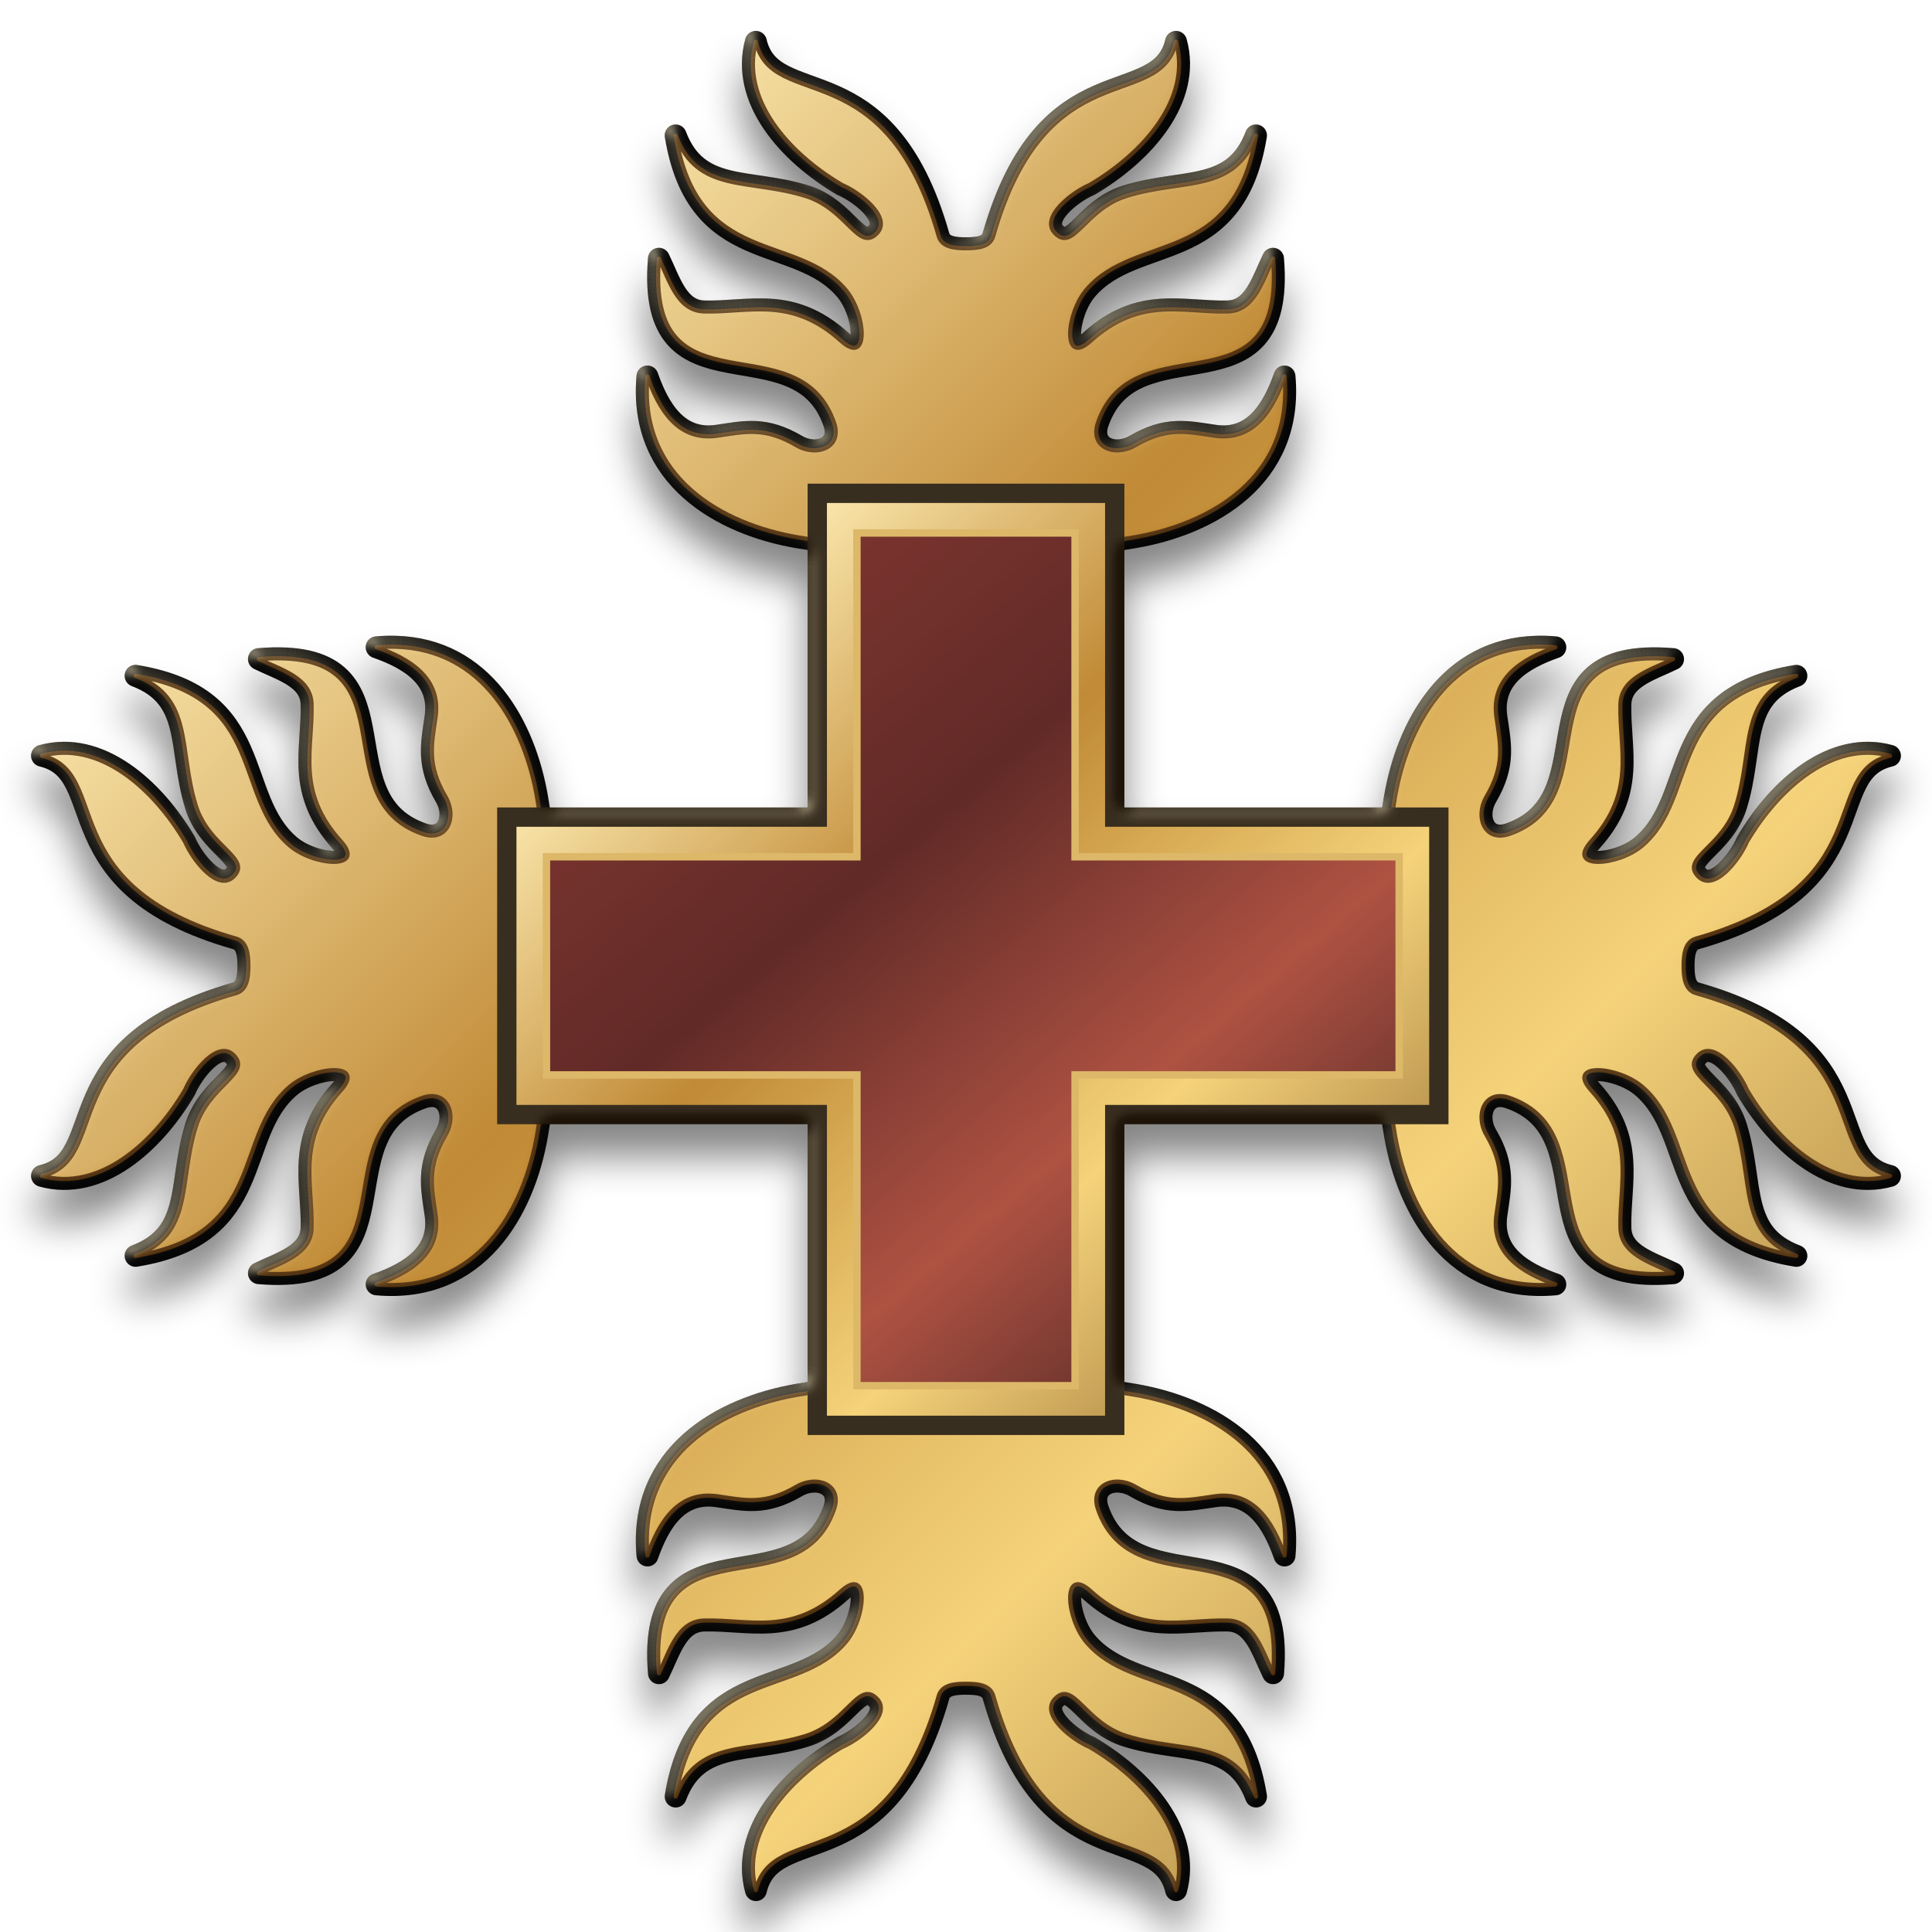
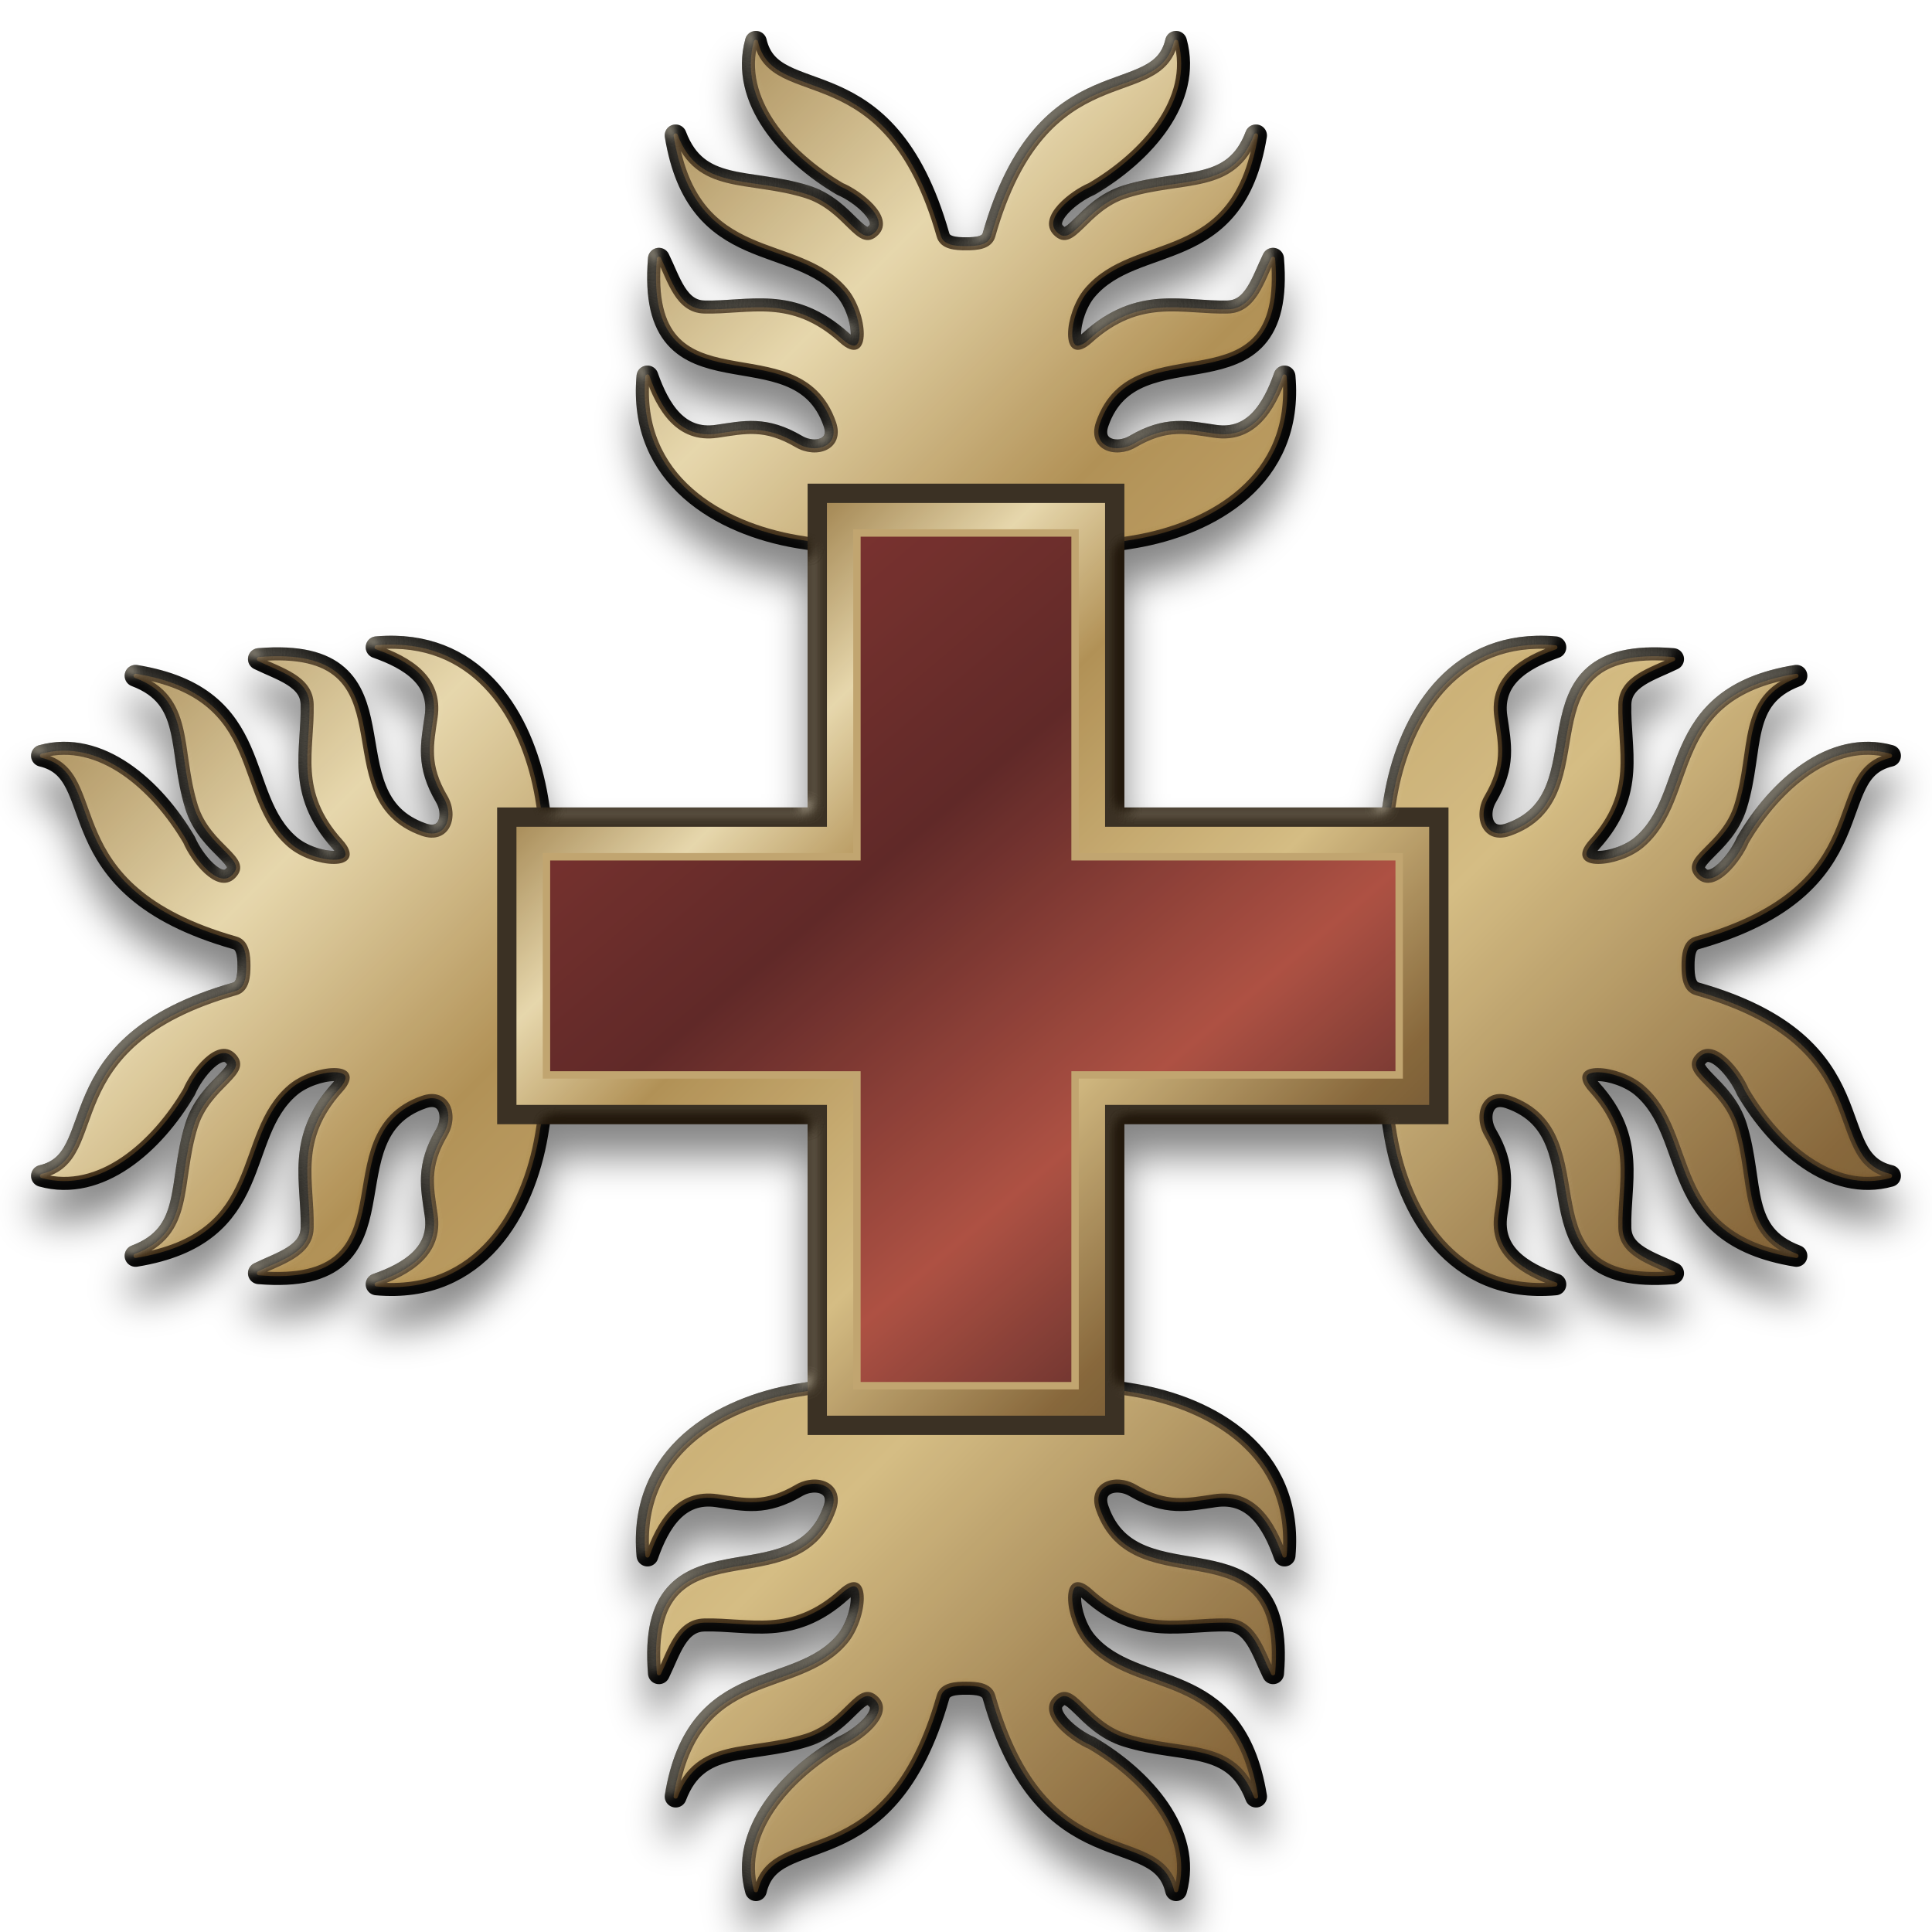
<svg xmlns="http://www.w3.org/2000/svg" version="1.1" width="1200" height="1200" viewBox="0 0 300 300" role="img" aria-labelledby="emblem-title emblem-desc" id="svg2">
  <defs id="defs4">
    <linearGradient id="agedGold" x1="0" y1="0" x2="1" y2="1">
-       <stop offset="0" stop-color="#7b4b12" />
-       <stop offset="0.18" stop-color="#f8e1a0" />
-       <stop offset="0.42" stop-color="#b77a20" />
-       <stop offset="0.68" stop-color="#f3cd6c" />
-       <stop offset="1" stop-color="#6a3d0b" />
+       <stop offset="0" stop-color="#3f2a12" />
+       <stop offset="0.16" stop-color="#8d6b32" />
+       <stop offset="0.29" stop-color="#e3d2a3" />
+       <stop offset="0.4" stop-color="#a78343" />
+       <stop offset="0.61" stop-color="#cfb476" />
+       <stop offset="0.78" stop-color="#785526" />
+       <stop offset="1" stop-color="#2e1e0d" />
    </linearGradient>
    <linearGradient id="crimsonEnamel" x1="0" y1="0" x2="0.85" y2="1">
      <stop offset="0" stop-color="#7d201d" />
      <stop offset="0.42" stop-color="#4b0e10" />
      <stop offset="0.72" stop-color="#a33b2e" />
      <stop offset="1" stop-color="#31080b" />
    </linearGradient>
    <linearGradient id="blackEnamel" x1="0" y1="0" x2="0.9" y2="1">
      <stop offset="0" stop-color="#2a2925" />
      <stop offset="0.35" stop-color="#07090a" />
      <stop offset="0.72" stop-color="#1b1814" />
      <stop offset="1" stop-color="#020303" />
    </linearGradient>
    <filter id="medallionRelief" x="-20%" y="-20%" width="140%" height="145%" color-interpolation-filters="sRGB">
      <feGaussianBlur in="SourceAlpha" stdDeviation="3" result="blur" />
      <feOffset dy="5" result="shadowOffset" />
      <feColorMatrix in="shadowOffset" type="matrix" values="0 0 0 0 0                 0 0 0 0 0                 0 0 0 0 0                 0 0 0 0.48 0" result="shadow" />
      <feGaussianBlur in="SourceAlpha" stdDeviation="1.1" result="softAlpha" />
-       <feSpecularLighting in="softAlpha" surfaceScale="4.5" specularConstant="0.46" specularExponent="19" lighting-color="#fff1c9" result="specular">
+       <feSpecularLighting in="softAlpha" surfaceScale="4.5" specularConstant="0.46" specularExponent="19" lighting-color="#f4ead1" result="specular">
        <feDistantLight azimuth="225" elevation="48" />
      </feSpecularLighting>
      <feComposite in="specular" in2="SourceAlpha" operator="in" result="specularCut" />
      <feBlend in="SourceGraphic" in2="specularCut" mode="screen" result="lit" />
      <feMerge>
        <feMergeNode in="shadow" />
        <feMergeNode in="lit" />
      </feMerge>
    </filter>
  </defs>
  <g transform="translate(2.237453,2.763883)" id="g8091" filter="url(#medallionRelief)">
    <path d="m 115.141,3.736 c -2.449,8.812 4.964,17.28 13.376,22.229 2.758,1.164 7.804,5.052 5.389,7.506 -2.859,2.904 -4.579,-3.8 -11.114,-5.822 -8.836,-2.733 -16.699,-0.378 -20.112,-9.382 3.341,20.493 18.787,15.062 26.366,23.961 3.181,3.734 3.757,11.932 -0.674,7.939 -7.747,-6.983 -14.137,-4.397 -21.266,-4.571 -4.136,-0.101 -5.337,-4.76 -7.025,-8.179 -2.07,24.869 21.597,9.353 27.184,25.452 1.338,3.854 -2.662,5.361 -5.822,3.512 -4.945,-2.893 -7.953,-2.125 -12.269,-1.492 -6.131,0.9 -9.089,-4.107 -10.874,-9.19 -1.415,15.722 11.625,22.972 23.335,24.971 9.583,1.636 17.544,2.103 26.126,6.062 8.582,-3.959 16.542,-4.426 26.126,-6.062 11.71,-1.999 24.75,-9.249 23.335,-24.971 -1.785,5.083 -4.742,10.09 -10.874,9.19 -4.316,-0.633 -7.373,-1.401 -12.317,1.492 -3.16,1.849 -7.111,0.342 -5.774,-3.512 5.587,-16.099 29.254,-0.583 27.184,-25.452 -1.687,3.419 -2.889,8.079 -7.025,8.179 -7.13,0.174 -13.568,-2.412 -21.315,4.571 -4.43,3.994 -3.806,-4.205 -0.625,-7.939 7.58,-8.899 22.978,-3.468 26.318,-23.961 -3.412,9.005 -11.228,6.649 -20.064,9.382 -6.535,2.022 -8.256,8.726 -11.114,5.822 -2.415,-2.453 2.583,-6.342 5.341,-7.506 8.412,-4.949 15.873,-13.416 13.424,-22.229 -2.606,11.047 -20.157,1.185 -28.387,30.167 -0.506,1.783 -2.639,1.876 -4.234,1.876 -1.595,2e-13 -3.728,-0.094 -4.234,-1.876 -8.231,-28.982 -25.781,-19.121 -28.387,-30.167 z M 59.088,97.655 c -0.917,-0.021 -1.856,0.008 -2.839,0.096 5.083,1.785 10.042,4.742 9.142,10.874 -0.633,4.316 -1.353,7.373 1.54,12.317 1.849,3.16 0.294,7.111 -3.56,5.774 -16.099,-5.587 -0.535,-29.206 -25.404,-27.136 3.419,1.687 8.079,2.889 8.179,7.025 0.174,7.13 -2.46,13.52 4.523,21.266 3.994,4.43 -4.156,3.854 -7.891,0.674 -8.899,-7.58 -3.468,-23.026 -23.961,-26.366 9.005,3.412 6.601,11.276 9.334,20.112 2.022,6.535 8.774,8.208 5.87,11.066 -2.453,2.415 -6.342,-2.631 -7.506,-5.389 -4.949,-8.412 -13.416,-15.825 -22.229,-13.376 11.047,2.606 1.137,20.157 30.119,28.387 1.783,0.506 1.925,2.639 1.925,4.234 -1.5e-13,1.595 -0.142,3.728 -1.925,4.234 -28.982,8.231 -19.073,25.781 -30.119,28.387 8.812,2.449 17.28,-4.964 22.229,-13.376 1.164,-2.758 5.052,-7.804 7.506,-5.389 2.904,2.859 -3.848,4.627 -5.87,11.162 -2.733,8.836 -0.33,16.603 -9.334,20.015 20.493,-3.341 15.062,-18.691 23.961,-26.27 3.734,-3.181 11.884,-3.853 7.891,0.577 -6.983,7.747 -4.349,14.233 -4.523,21.363 -0.101,4.136 -4.76,5.337 -8.179,7.025 24.869,2.07 9.305,-21.645 25.404,-27.233 3.854,-1.338 5.409,2.613 3.56,5.774 -2.893,4.945 -2.173,8.001 -1.54,12.317 0.9,6.131 -4.059,9.089 -9.142,10.874 15.722,1.415 22.924,-11.577 24.923,-23.287 1.636,-9.583 2.103,-17.592 6.062,-26.174 C 83.276,138.63 82.809,130.718 81.173,121.134 79.299,110.156 72.847,97.964 59.088,97.655 z m 177.348,0 c -13.759,0.31 -20.21,12.501 -22.084,23.48 -1.636,9.583 -2.103,17.496 -6.062,26.078 3.959,8.582 4.426,16.591 6.062,26.174 1.999,11.71 9.201,24.702 24.923,23.287 -5.083,-1.785 -10.042,-4.742 -9.142,-10.874 0.633,-4.316 1.353,-7.373 -1.54,-12.317 -1.849,-3.16 -0.294,-7.111 3.56,-5.774 16.099,5.587 0.535,29.302 25.404,27.233 -3.419,-1.687 -8.079,-2.889 -8.179,-7.025 -0.174,-7.13 2.46,-13.616 -4.523,-21.363 -3.994,-4.43 4.156,-3.758 7.891,-0.577 8.899,7.58 3.468,22.93 23.961,26.27 -9.005,-3.412 -6.601,-11.18 -9.334,-20.015 -2.022,-6.535 -8.774,-8.304 -5.87,-11.162 2.453,-2.415 6.342,2.631 7.506,5.389 4.949,8.412 13.416,15.825 22.229,13.376 -11.047,-2.606 -1.137,-20.157 -30.119,-28.387 -1.783,-0.506 -1.925,-2.639 -1.925,-4.234 -3e-13,-1.595 0.142,-3.728 1.925,-4.234 28.982,-8.231 19.073,-25.781 30.119,-28.387 -8.812,-2.449 -17.28,4.964 -22.229,13.376 -1.164,2.758 -5.052,7.804 -7.506,5.389 -2.904,-2.859 3.848,-4.531 5.87,-11.066 2.733,-8.836 0.33,-16.699 9.334,-20.112 -20.493,3.341 -15.062,18.787 -23.961,26.366 -3.734,3.181 -11.884,3.757 -7.891,-0.674 6.983,-7.747 4.349,-14.137 4.523,-21.266 0.101,-4.136 4.76,-5.337 8.179,-7.025 -24.869,-2.07 -9.305,21.549 -25.404,27.136 -3.854,1.338 -5.409,-2.613 -3.56,-5.774 2.893,-4.945 2.173,-8.001 1.54,-12.317 -0.9,-6.131 4.059,-9.089 9.142,-10.874 -0.983,-0.088 -1.921,-0.117 -2.839,-0.096 z M 147.763,207.739 c -8.582,3.959 -16.542,4.426 -26.126,6.062 -11.71,1.999 -24.75,9.249 -23.335,24.971 1.785,-5.083 4.742,-10.09 10.874,-9.19 4.316,0.633 7.325,1.401 12.269,-1.492 3.16,-1.849 7.16,-0.342 5.822,3.512 -5.587,16.099 -29.254,0.583 -27.184,25.452 1.687,-3.419 2.889,-8.079 7.025,-8.179 7.13,-0.174 13.52,2.412 21.266,-4.571 4.43,-3.994 3.854,4.205 0.674,7.939 -7.58,8.899 -23.026,3.468 -26.366,23.961 3.412,-9.005 11.276,-6.649 20.112,-9.382 6.535,-2.022 8.256,-8.726 11.114,-5.822 2.415,2.453 -2.631,6.342 -5.389,7.506 -8.412,4.949 -15.825,13.416 -13.376,22.229 2.606,-11.047 20.157,-1.185 28.387,-30.167 0.506,-1.783 2.639,-1.876 4.234,-1.876 1.595,1e-13 3.728,0.094 4.234,1.876 8.231,28.982 25.781,19.121 28.387,30.167 2.449,-8.812 -5.012,-17.28 -13.424,-22.229 -2.758,-1.164 -7.756,-5.052 -5.341,-7.506 2.859,-2.904 4.579,3.8 11.114,5.822 8.836,2.733 16.651,0.378 20.064,9.382 -3.341,-20.493 -18.739,-15.062 -26.318,-23.961 -3.181,-3.734 -3.805,-11.932 0.625,-7.939 7.747,6.983 14.185,4.397 21.315,4.571 4.136,0.101 5.337,4.76 7.025,8.179 2.07,-24.869 -21.597,-9.353 -27.184,-25.452 -1.338,-3.854 2.613,-5.361 5.774,-3.512 4.945,2.893 8.001,2.125 12.317,1.492 6.131,-0.9 9.089,4.107 10.874,9.19 1.415,-15.722 -11.625,-22.972 -23.335,-24.971 -9.583,-1.636 -17.544,-2.103 -26.126,-6.062 z" id="path3119" style="fill:url(#blackEnamel);stroke:#050505;stroke-width:3.4;stroke-linecap:round;stroke-linejoin:round;stroke-miterlimit:4;stroke-dasharray:none" />
-     <path d="m 115.141,3.736 c -2.449,8.812 4.964,17.28 13.376,22.229 2.758,1.164 7.804,5.052 5.389,7.506 -2.859,2.904 -4.579,-3.8 -11.114,-5.822 -8.836,-2.733 -16.699,-0.378 -20.112,-9.382 3.341,20.493 18.787,15.062 26.366,23.961 3.181,3.734 3.757,11.932 -0.674,7.939 -7.747,-6.983 -14.137,-4.397 -21.266,-4.571 -4.136,-0.101 -5.337,-4.76 -7.025,-8.179 -2.07,24.869 21.597,9.353 27.184,25.452 1.338,3.854 -2.662,5.361 -5.822,3.512 -4.945,-2.893 -7.953,-2.125 -12.269,-1.492 -6.131,0.9 -9.089,-4.107 -10.874,-9.19 -1.415,15.722 11.625,22.972 23.335,24.971 9.583,1.636 17.544,2.103 26.126,6.062 8.582,-3.959 16.542,-4.426 26.126,-6.062 11.71,-1.999 24.75,-9.249 23.335,-24.971 -1.785,5.083 -4.742,10.09 -10.874,9.19 -4.316,-0.633 -7.373,-1.401 -12.317,1.492 -3.16,1.849 -7.111,0.342 -5.774,-3.512 5.587,-16.099 29.254,-0.583 27.184,-25.452 -1.687,3.419 -2.889,8.079 -7.025,8.179 -7.13,0.174 -13.568,-2.412 -21.315,4.571 -4.43,3.994 -3.806,-4.205 -0.625,-7.939 7.58,-8.899 22.978,-3.468 26.318,-23.961 -3.412,9.005 -11.228,6.649 -20.064,9.382 -6.535,2.022 -8.256,8.726 -11.114,5.822 -2.415,-2.453 2.583,-6.342 5.341,-7.506 8.412,-4.949 15.873,-13.416 13.424,-22.229 -2.606,11.047 -20.157,1.185 -28.387,30.167 -0.506,1.783 -2.639,1.876 -4.234,1.876 -1.595,2e-13 -3.728,-0.094 -4.234,-1.876 -8.231,-28.982 -25.781,-19.121 -28.387,-30.167 z M 59.088,97.655 c -0.917,-0.021 -1.856,0.008 -2.839,0.096 5.083,1.785 10.042,4.742 9.142,10.874 -0.633,4.316 -1.353,7.373 1.54,12.317 1.849,3.16 0.294,7.111 -3.56,5.774 -16.099,-5.587 -0.535,-29.206 -25.404,-27.136 3.419,1.687 8.079,2.889 8.179,7.025 0.174,7.13 -2.46,13.52 4.523,21.266 3.994,4.43 -4.156,3.854 -7.891,0.674 -8.899,-7.58 -3.468,-23.026 -23.961,-26.366 9.005,3.412 6.601,11.276 9.334,20.112 2.022,6.535 8.774,8.208 5.87,11.066 -2.453,2.415 -6.342,-2.631 -7.506,-5.389 -4.949,-8.412 -13.416,-15.825 -22.229,-13.376 11.047,2.606 1.137,20.157 30.119,28.387 1.783,0.506 1.925,2.639 1.925,4.234 -1.5e-13,1.595 -0.142,3.728 -1.925,4.234 -28.982,8.231 -19.073,25.781 -30.119,28.387 8.812,2.449 17.28,-4.964 22.229,-13.376 1.164,-2.758 5.052,-7.804 7.506,-5.389 2.904,2.859 -3.848,4.627 -5.87,11.162 -2.733,8.836 -0.33,16.603 -9.334,20.015 20.493,-3.341 15.062,-18.691 23.961,-26.27 3.734,-3.181 11.884,-3.853 7.891,0.577 -6.983,7.747 -4.349,14.233 -4.523,21.363 -0.101,4.136 -4.76,5.337 -8.179,7.025 24.869,2.07 9.305,-21.645 25.404,-27.233 3.854,-1.338 5.409,2.613 3.56,5.774 -2.893,4.945 -2.173,8.001 -1.54,12.317 0.9,6.131 -4.059,9.089 -9.142,10.874 15.722,1.415 22.924,-11.577 24.923,-23.287 1.636,-9.583 2.103,-17.592 6.062,-26.174 C 83.276,138.63 82.809,130.718 81.173,121.134 79.299,110.156 72.847,97.964 59.088,97.655 z m 177.348,0 c -13.759,0.31 -20.21,12.501 -22.084,23.48 -1.636,9.583 -2.103,17.496 -6.062,26.078 3.959,8.582 4.426,16.591 6.062,26.174 1.999,11.71 9.201,24.702 24.923,23.287 -5.083,-1.785 -10.042,-4.742 -9.142,-10.874 0.633,-4.316 1.353,-7.373 -1.54,-12.317 -1.849,-3.16 -0.294,-7.111 3.56,-5.774 16.099,5.587 0.535,29.302 25.404,27.233 -3.419,-1.687 -8.079,-2.889 -8.179,-7.025 -0.174,-7.13 2.46,-13.616 -4.523,-21.363 -3.994,-4.43 4.156,-3.758 7.891,-0.577 8.899,7.58 3.468,22.93 23.961,26.27 -9.005,-3.412 -6.601,-11.18 -9.334,-20.015 -2.022,-6.535 -8.774,-8.304 -5.87,-11.162 2.453,-2.415 6.342,2.631 7.506,5.389 4.949,8.412 13.416,15.825 22.229,13.376 -11.047,-2.606 -1.137,-20.157 -30.119,-28.387 -1.783,-0.506 -1.925,-2.639 -1.925,-4.234 -3e-13,-1.595 0.142,-3.728 1.925,-4.234 28.982,-8.231 19.073,-25.781 30.119,-28.387 -8.812,-2.449 -17.28,4.964 -22.229,13.376 -1.164,2.758 -5.052,7.804 -7.506,5.389 -2.904,-2.859 3.848,-4.531 5.87,-11.066 2.733,-8.836 0.33,-16.699 9.334,-20.112 -20.493,3.341 -15.062,18.787 -23.961,26.366 -3.734,3.181 -11.884,3.757 -7.891,-0.674 6.983,-7.747 4.349,-14.137 4.523,-21.266 0.101,-4.136 4.76,-5.337 8.179,-7.025 -24.869,-2.07 -9.305,21.549 -25.404,27.136 -3.854,1.338 -5.409,-2.613 -3.56,-5.774 2.893,-4.945 2.173,-8.001 1.54,-12.317 -0.9,-6.131 4.059,-9.089 9.142,-10.874 -0.983,-0.088 -1.921,-0.117 -2.839,-0.096 z M 147.763,207.739 c -8.582,3.959 -16.542,4.426 -26.126,6.062 -11.71,1.999 -24.75,9.249 -23.335,24.971 1.785,-5.083 4.742,-10.09 10.874,-9.19 4.316,0.633 7.325,1.401 12.269,-1.492 3.16,-1.849 7.16,-0.342 5.822,3.512 -5.587,16.099 -29.254,0.583 -27.184,25.452 1.687,-3.419 2.889,-8.079 7.025,-8.179 7.13,-0.174 13.52,2.412 21.266,-4.571 4.43,-3.994 3.854,4.205 0.674,7.939 -7.58,8.899 -23.026,3.468 -26.366,23.961 3.412,-9.005 11.276,-6.649 20.112,-9.382 6.535,-2.022 8.256,-8.726 11.114,-5.822 2.415,2.453 -2.631,6.342 -5.389,7.506 -8.412,4.949 -15.825,13.416 -13.376,22.229 2.606,-11.047 20.157,-1.185 28.387,-30.167 0.506,-1.783 2.639,-1.876 4.234,-1.876 1.595,1e-13 3.728,0.094 4.234,1.876 8.231,28.982 25.781,19.121 28.387,30.167 2.449,-8.812 -5.012,-17.28 -13.424,-22.229 -2.758,-1.164 -7.756,-5.052 -5.341,-7.506 2.859,-2.904 4.579,3.8 11.114,5.822 8.836,2.733 16.651,0.378 20.064,9.382 -3.341,-20.493 -18.739,-15.062 -26.318,-23.961 -3.181,-3.734 -3.805,-11.932 0.625,-7.939 7.747,6.983 14.185,4.397 21.315,4.571 4.136,0.101 5.337,4.76 7.025,8.179 2.07,-24.869 -21.597,-9.353 -27.184,-25.452 -1.338,-3.854 2.613,-5.361 5.774,-3.512 4.945,2.893 8.001,2.125 12.317,1.492 6.131,-0.9 9.089,4.107 10.874,9.19 1.415,-15.722 -11.625,-22.972 -23.335,-24.971 -9.583,-1.636 -17.544,-2.103 -26.126,-6.062 z" id="path3983" style="fill:url(#agedGold);stroke:#4d2b08;stroke-width:0.65;stroke-linejoin:round" />
-     <path d="m 124.668,73.838 0,50.279 -48.21,0 0,46.189 48.21,0 0,48.258 46.189,0 0,-48.258 50.327,0 0,-46.189 -50.327,0 0,-50.279 -46.189,0 z" id="rect3130" style="fill:url(#agedGold);fill-opacity:1;stroke:#1c1207;stroke-width:3;stroke-miterlimit:4;stroke-dasharray:none" />
-     <path d="m 130.826,79.997 0,50.279 -48.21,0 0,33.872 48.21,0 0,48.258 33.872,0 0,-48.258 50.327,0 0,-33.872 -50.327,0 0,-50.279 -33.872,0 z" id="rect3128" style="fill:url(#crimsonEnamel);fill-opacity:1;stroke:#d8ae59;stroke-width:1.15;stroke-miterlimit:4;stroke-dasharray:none" />
+     <path d="m 115.141,3.736 c -2.449,8.812 4.964,17.28 13.376,22.229 2.758,1.164 7.804,5.052 5.389,7.506 -2.859,2.904 -4.579,-3.8 -11.114,-5.822 -8.836,-2.733 -16.699,-0.378 -20.112,-9.382 3.341,20.493 18.787,15.062 26.366,23.961 3.181,3.734 3.757,11.932 -0.674,7.939 -7.747,-6.983 -14.137,-4.397 -21.266,-4.571 -4.136,-0.101 -5.337,-4.76 -7.025,-8.179 -2.07,24.869 21.597,9.353 27.184,25.452 1.338,3.854 -2.662,5.361 -5.822,3.512 -4.945,-2.893 -7.953,-2.125 -12.269,-1.492 -6.131,0.9 -9.089,-4.107 -10.874,-9.19 -1.415,15.722 11.625,22.972 23.335,24.971 9.583,1.636 17.544,2.103 26.126,6.062 8.582,-3.959 16.542,-4.426 26.126,-6.062 11.71,-1.999 24.75,-9.249 23.335,-24.971 -1.785,5.083 -4.742,10.09 -10.874,9.19 -4.316,-0.633 -7.373,-1.401 -12.317,1.492 -3.16,1.849 -7.111,0.342 -5.774,-3.512 5.587,-16.099 29.254,-0.583 27.184,-25.452 -1.687,3.419 -2.889,8.079 -7.025,8.179 -7.13,0.174 -13.568,-2.412 -21.315,4.571 -4.43,3.994 -3.806,-4.205 -0.625,-7.939 7.58,-8.899 22.978,-3.468 26.318,-23.961 -3.412,9.005 -11.228,6.649 -20.064,9.382 -6.535,2.022 -8.256,8.726 -11.114,5.822 -2.415,-2.453 2.583,-6.342 5.341,-7.506 8.412,-4.949 15.873,-13.416 13.424,-22.229 -2.606,11.047 -20.157,1.185 -28.387,30.167 -0.506,1.783 -2.639,1.876 -4.234,1.876 -1.595,2e-13 -3.728,-0.094 -4.234,-1.876 -8.231,-28.982 -25.781,-19.121 -28.387,-30.167 z M 59.088,97.655 c -0.917,-0.021 -1.856,0.008 -2.839,0.096 5.083,1.785 10.042,4.742 9.142,10.874 -0.633,4.316 -1.353,7.373 1.54,12.317 1.849,3.16 0.294,7.111 -3.56,5.774 -16.099,-5.587 -0.535,-29.206 -25.404,-27.136 3.419,1.687 8.079,2.889 8.179,7.025 0.174,7.13 -2.46,13.52 4.523,21.266 3.994,4.43 -4.156,3.854 -7.891,0.674 -8.899,-7.58 -3.468,-23.026 -23.961,-26.366 9.005,3.412 6.601,11.276 9.334,20.112 2.022,6.535 8.774,8.208 5.87,11.066 -2.453,2.415 -6.342,-2.631 -7.506,-5.389 -4.949,-8.412 -13.416,-15.825 -22.229,-13.376 11.047,2.606 1.137,20.157 30.119,28.387 1.783,0.506 1.925,2.639 1.925,4.234 -1.5e-13,1.595 -0.142,3.728 -1.925,4.234 -28.982,8.231 -19.073,25.781 -30.119,28.387 8.812,2.449 17.28,-4.964 22.229,-13.376 1.164,-2.758 5.052,-7.804 7.506,-5.389 2.904,2.859 -3.848,4.627 -5.87,11.162 -2.733,8.836 -0.33,16.603 -9.334,20.015 20.493,-3.341 15.062,-18.691 23.961,-26.27 3.734,-3.181 11.884,-3.853 7.891,0.577 -6.983,7.747 -4.349,14.233 -4.523,21.363 -0.101,4.136 -4.76,5.337 -8.179,7.025 24.869,2.07 9.305,-21.645 25.404,-27.233 3.854,-1.338 5.409,2.613 3.56,5.774 -2.893,4.945 -2.173,8.001 -1.54,12.317 0.9,6.131 -4.059,9.089 -9.142,10.874 15.722,1.415 22.924,-11.577 24.923,-23.287 1.636,-9.583 2.103,-17.592 6.062,-26.174 C 83.276,138.63 82.809,130.718 81.173,121.134 79.299,110.156 72.847,97.964 59.088,97.655 z m 177.348,0 c -13.759,0.31 -20.21,12.501 -22.084,23.48 -1.636,9.583 -2.103,17.496 -6.062,26.078 3.959,8.582 4.426,16.591 6.062,26.174 1.999,11.71 9.201,24.702 24.923,23.287 -5.083,-1.785 -10.042,-4.742 -9.142,-10.874 0.633,-4.316 1.353,-7.373 -1.54,-12.317 -1.849,-3.16 -0.294,-7.111 3.56,-5.774 16.099,5.587 0.535,29.302 25.404,27.233 -3.419,-1.687 -8.079,-2.889 -8.179,-7.025 -0.174,-7.13 2.46,-13.616 -4.523,-21.363 -3.994,-4.43 4.156,-3.758 7.891,-0.577 8.899,7.58 3.468,22.93 23.961,26.27 -9.005,-3.412 -6.601,-11.18 -9.334,-20.015 -2.022,-6.535 -8.774,-8.304 -5.87,-11.162 2.453,-2.415 6.342,2.631 7.506,5.389 4.949,8.412 13.416,15.825 22.229,13.376 -11.047,-2.606 -1.137,-20.157 -30.119,-28.387 -1.783,-0.506 -1.925,-2.639 -1.925,-4.234 -3e-13,-1.595 0.142,-3.728 1.925,-4.234 28.982,-8.231 19.073,-25.781 30.119,-28.387 -8.812,-2.449 -17.28,4.964 -22.229,13.376 -1.164,2.758 -5.052,7.804 -7.506,5.389 -2.904,-2.859 3.848,-4.531 5.87,-11.066 2.733,-8.836 0.33,-16.699 9.334,-20.112 -20.493,3.341 -15.062,18.787 -23.961,26.366 -3.734,3.181 -11.884,3.757 -7.891,-0.674 6.983,-7.747 4.349,-14.137 4.523,-21.266 0.101,-4.136 4.76,-5.337 8.179,-7.025 -24.869,-2.07 -9.305,21.549 -25.404,27.136 -3.854,1.338 -5.409,-2.613 -3.56,-5.774 2.893,-4.945 2.173,-8.001 1.54,-12.317 -0.9,-6.131 4.059,-9.089 9.142,-10.874 -0.983,-0.088 -1.921,-0.117 -2.839,-0.096 z M 147.763,207.739 c -8.582,3.959 -16.542,4.426 -26.126,6.062 -11.71,1.999 -24.75,9.249 -23.335,24.971 1.785,-5.083 4.742,-10.09 10.874,-9.19 4.316,0.633 7.325,1.401 12.269,-1.492 3.16,-1.849 7.16,-0.342 5.822,3.512 -5.587,16.099 -29.254,0.583 -27.184,25.452 1.687,-3.419 2.889,-8.079 7.025,-8.179 7.13,-0.174 13.52,2.412 21.266,-4.571 4.43,-3.994 3.854,4.205 0.674,7.939 -7.58,8.899 -23.026,3.468 -26.366,23.961 3.412,-9.005 11.276,-6.649 20.112,-9.382 6.535,-2.022 8.256,-8.726 11.114,-5.822 2.415,2.453 -2.631,6.342 -5.389,7.506 -8.412,4.949 -15.825,13.416 -13.376,22.229 2.606,-11.047 20.157,-1.185 28.387,-30.167 0.506,-1.783 2.639,-1.876 4.234,-1.876 1.595,1e-13 3.728,0.094 4.234,1.876 8.231,28.982 25.781,19.121 28.387,30.167 2.449,-8.812 -5.012,-17.28 -13.424,-22.229 -2.758,-1.164 -7.756,-5.052 -5.341,-7.506 2.859,-2.904 4.579,3.8 11.114,5.822 8.836,2.733 16.651,0.378 20.064,9.382 -3.341,-20.493 -18.739,-15.062 -26.318,-23.961 -3.181,-3.734 -3.805,-11.932 0.625,-7.939 7.747,6.983 14.185,4.397 21.315,4.571 4.136,0.101 5.337,4.76 7.025,8.179 2.07,-24.869 -21.597,-9.353 -27.184,-25.452 -1.338,-3.854 2.613,-5.361 5.774,-3.512 4.945,2.893 8.001,2.125 12.317,1.492 6.131,-0.9 9.089,4.107 10.874,9.19 1.415,-15.722 -11.625,-22.972 -23.335,-24.971 -9.583,-1.636 -17.544,-2.103 -26.126,-6.062 z" id="path3983" style="fill:url(#agedGold);stroke:#3c2912;stroke-width:0.65;stroke-linejoin:round" />
+     <path d="m 124.668,73.838 0,50.279 -48.21,0 0,46.189 48.21,0 0,48.258 46.189,0 0,-48.258 50.327,0 0,-46.189 -50.327,0 0,-50.279 -46.189,0 z" id="rect3130" style="fill:url(#agedGold);fill-opacity:1;stroke:#21170b;stroke-width:3;stroke-miterlimit:4;stroke-dasharray:none" />
+     <path d="m 130.826,79.997 0,50.279 -48.21,0 0,33.872 48.21,0 0,48.258 33.872,0 0,-48.258 50.327,0 0,-33.872 -50.327,0 0,-50.279 -33.872,0 z" id="rect3128" style="fill:url(#crimsonEnamel);fill-opacity:1;stroke:#b99a60;stroke-width:1.15;stroke-miterlimit:4;stroke-dasharray:none" />
  </g>
</svg>
